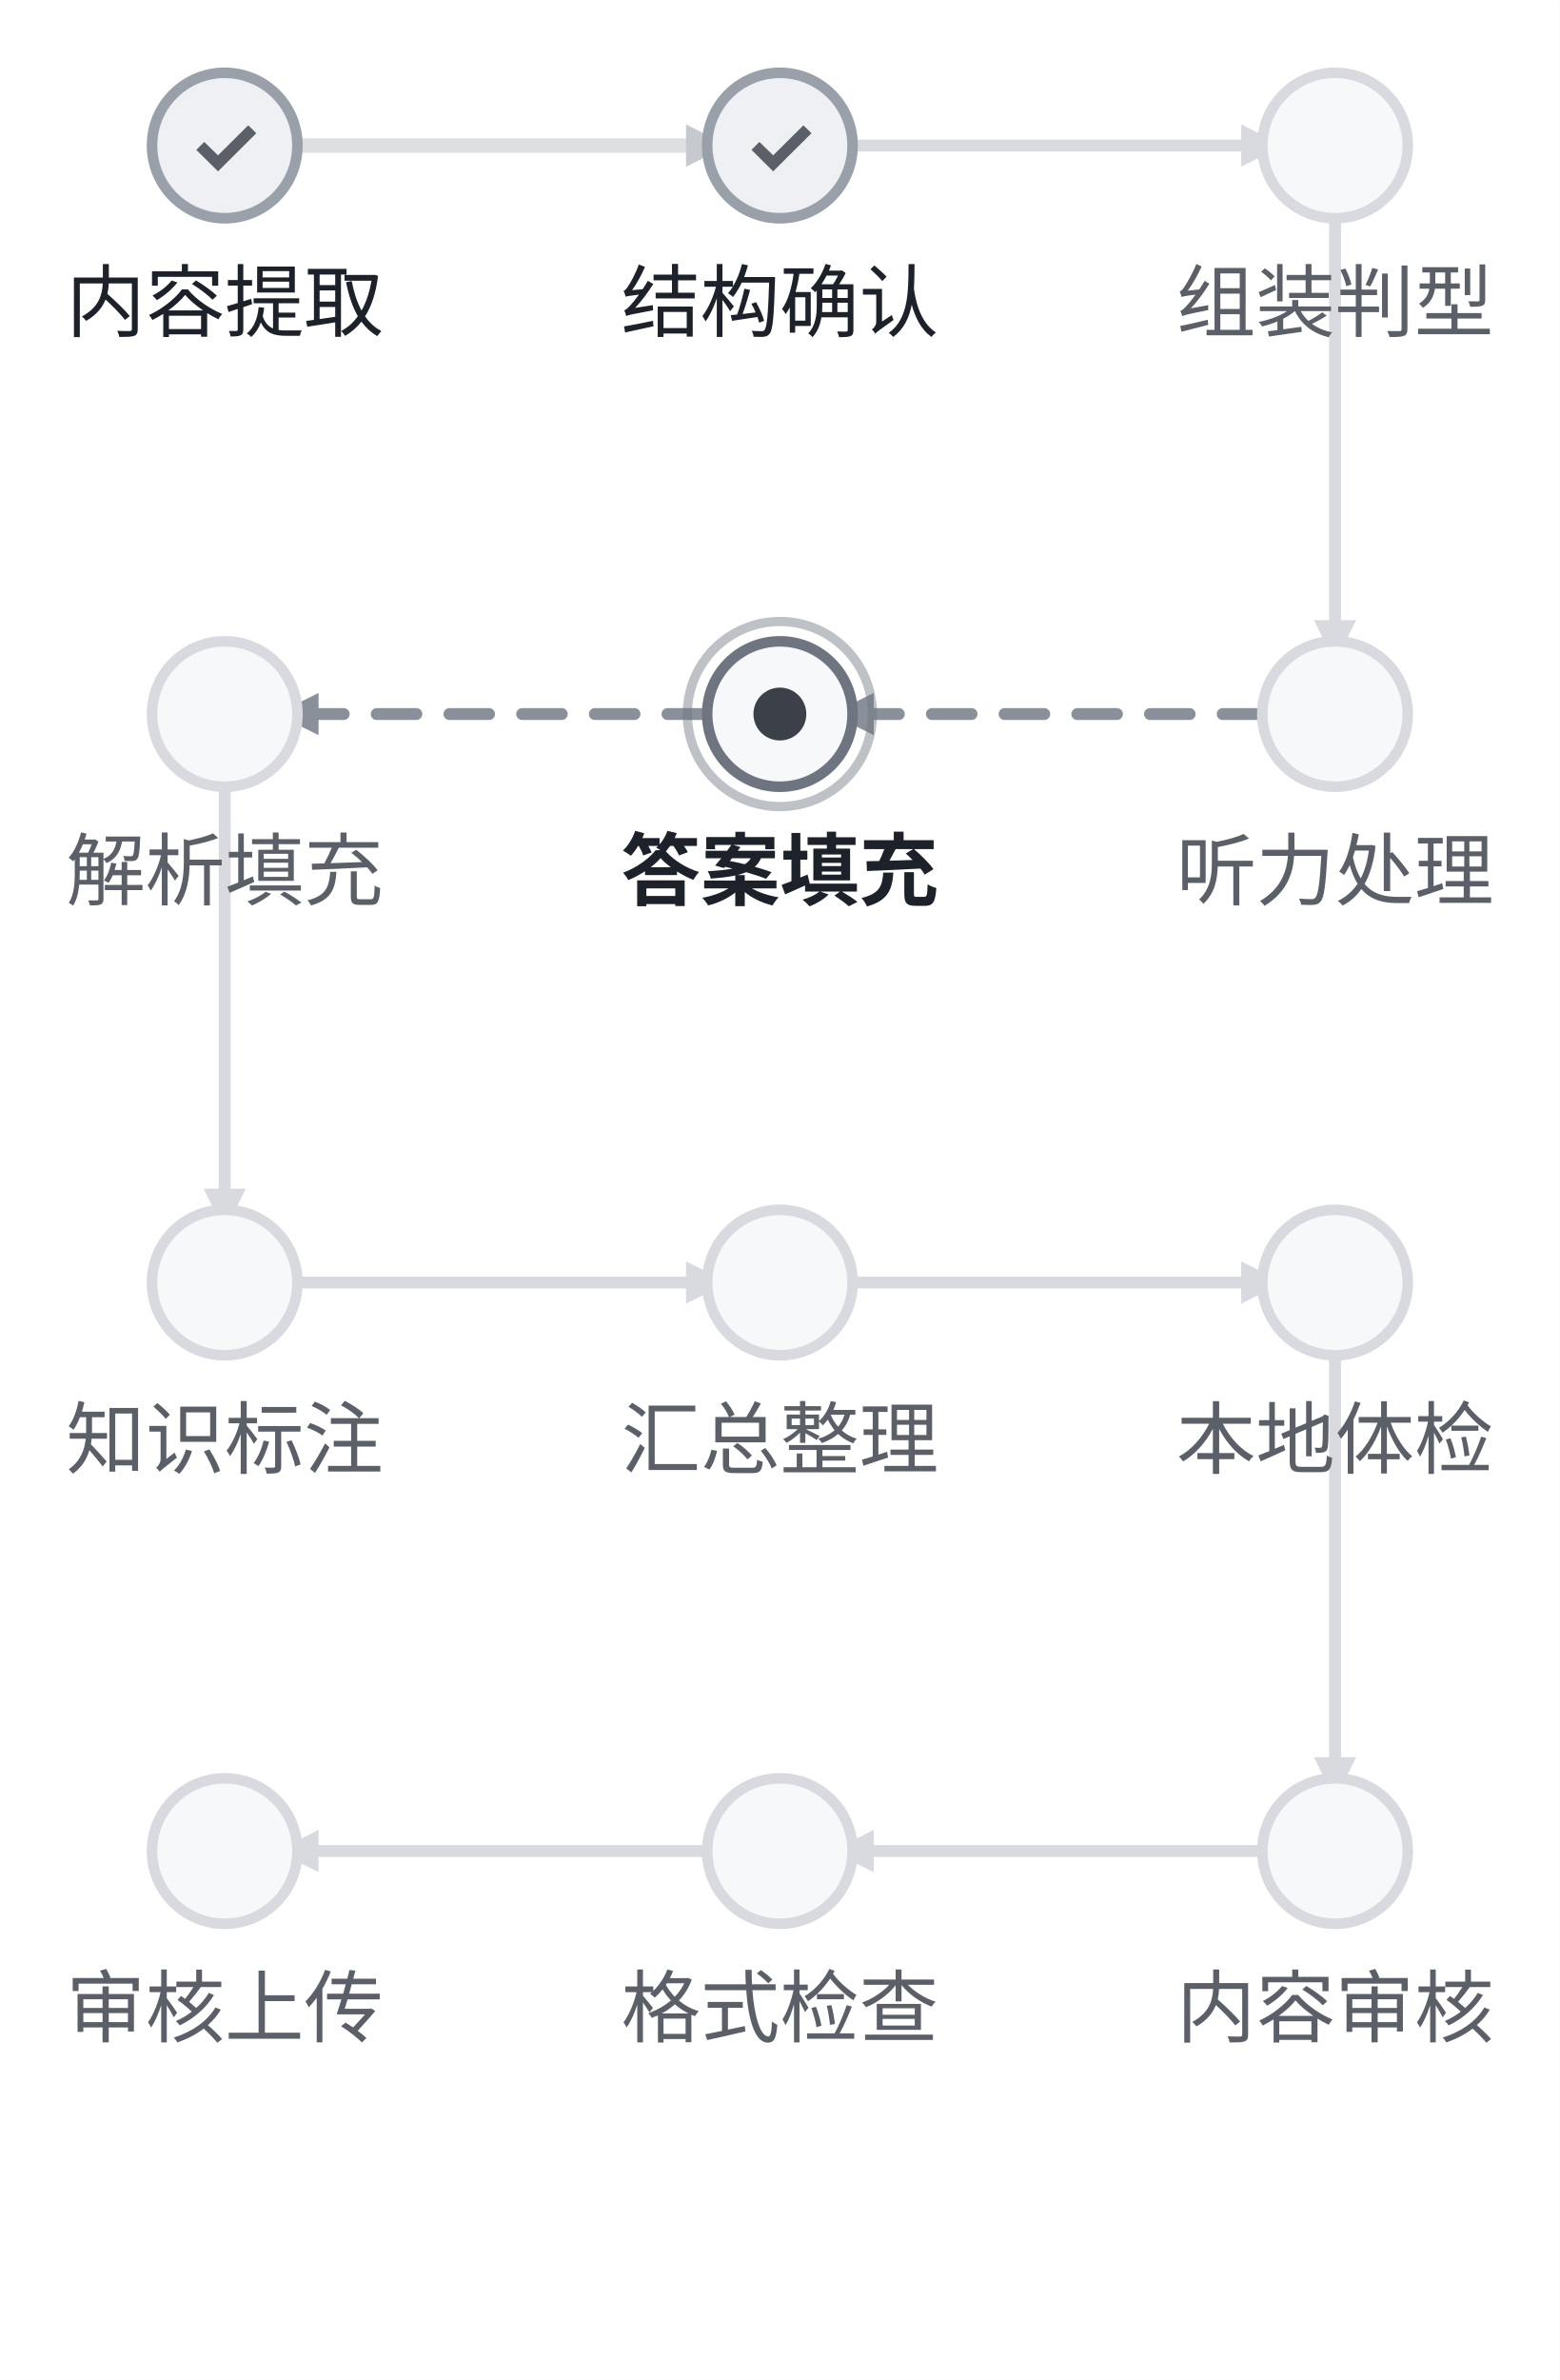
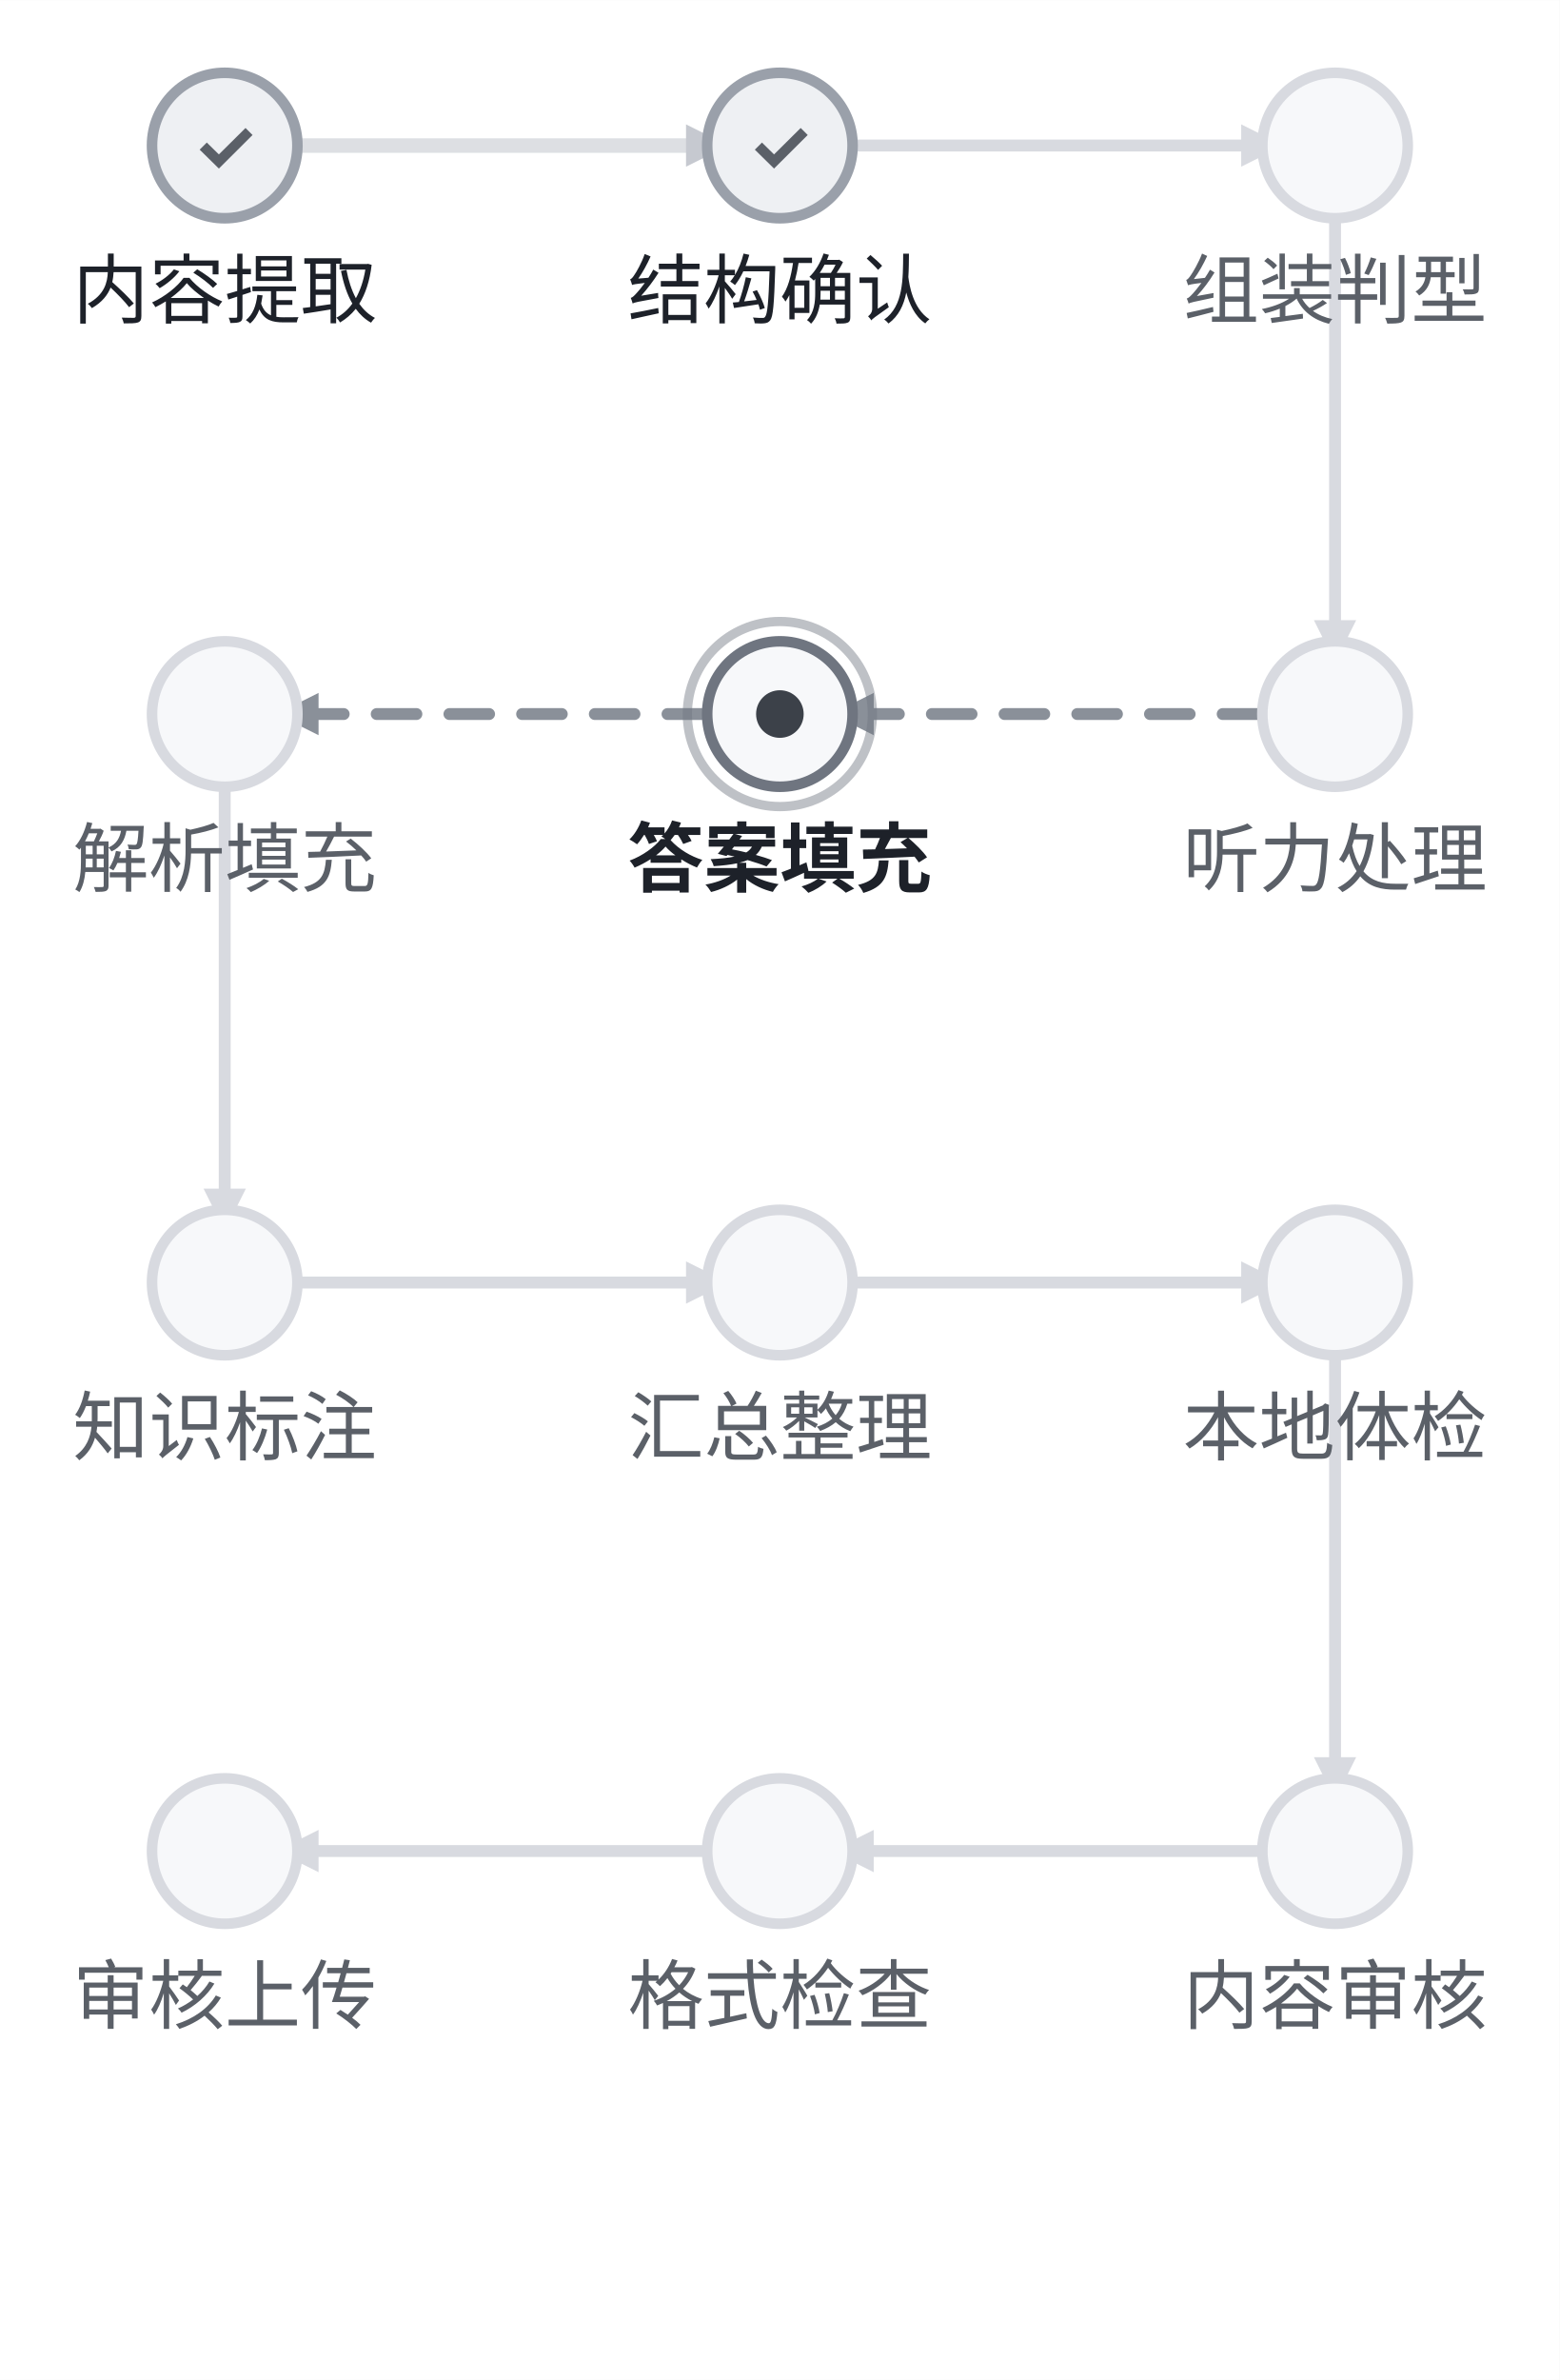
<svg xmlns="http://www.w3.org/2000/svg" width="900" height="1373" viewBox="0 0 236 360" font-family="-apple-system,'PingFang SC',sans-serif">
  <style>.wf-flow-live{stroke-dasharray:6 5}</style>
  <rect width="236" height="360" fill="#ffffff" />
  <path d="M45,22 L107,22" fill="none" stroke="#c6c9d0" stroke-width="2.2" stroke-opacity="0.6" stroke-linecap="round" stroke-linejoin="round" />
  <path d="M129,22 L191,22" fill="none" stroke="#d8dae0" stroke-width="1.8" stroke-opacity="1" stroke-linecap="round" stroke-linejoin="round" />
  <path d="M202,33 L202,59 L202,59 L202,97" fill="none" stroke="#d8dae0" stroke-width="1.8" stroke-opacity="1" stroke-linecap="round" stroke-linejoin="round" />
  <path d="M191,108 L129,108" fill="none" stroke="#8a9099" stroke-width="1.8" stroke-opacity="1" stroke-dasharray="6 5" stroke-linecap="round" stroke-linejoin="round" />
  <path d="M107,108 L45,108" fill="none" stroke="#8a9099" stroke-width="1.8" stroke-opacity="1" stroke-dasharray="6 5" stroke-linecap="round" stroke-linejoin="round" />
  <path d="M34,119 L34,145 L34,145 L34,183" fill="none" stroke="#d8dae0" stroke-width="1.8" stroke-opacity="1" stroke-linecap="round" stroke-linejoin="round" />
  <path d="M45,194 L107,194" fill="none" stroke="#d8dae0" stroke-width="1.8" stroke-opacity="1" stroke-linecap="round" stroke-linejoin="round" />
  <path d="M129,194 L191,194" fill="none" stroke="#d8dae0" stroke-width="1.8" stroke-opacity="1" stroke-linecap="round" stroke-linejoin="round" />
  <path d="M202,205 L202,231 L202,231 L202,269" fill="none" stroke="#d8dae0" stroke-width="1.8" stroke-opacity="1" stroke-linecap="round" stroke-linejoin="round" />
  <path d="M191,280 L129,280" fill="none" stroke="#d8dae0" stroke-width="1.8" stroke-opacity="1" stroke-linecap="round" stroke-linejoin="round" />
  <path d="M107,280 L45,280" fill="none" stroke="#d8dae0" stroke-width="1.8" stroke-opacity="1" stroke-linecap="round" stroke-linejoin="round" />
  <path d="M103.8,18.8 L110.2,22 L103.8,25.2" fill="#c6c9d0" stroke="none" />
  <path d="M187.8,18.8 L194.2,22 L187.8,25.2" fill="#d8dae0" stroke="none" />
  <path d="M198.8,93.8 L202,100.2 L205.2,93.8" fill="#d8dae0" stroke="none" />
  <path d="M132.2,104.8 L125.8,108 L132.2,111.2" fill="#8a9099" stroke="none" />
  <path d="M48.2,104.8 L41.8,108 L48.2,111.2" fill="#8a9099" stroke="none" />
  <path d="M30.8,179.8 L34,186.2 L37.2,179.8" fill="#d8dae0" stroke="none" />
  <path d="M103.8,190.8 L110.2,194 L103.8,197.2" fill="#d8dae0" stroke="none" />
  <path d="M187.8,190.8 L194.2,194 L187.8,197.2" fill="#d8dae0" stroke="none" />
  <path d="M198.8,265.8 L202,272.2 L205.2,265.8" fill="#d8dae0" stroke="none" />
  <path d="M132.2,276.8 L125.8,280 L132.2,283.2" fill="#d8dae0" stroke="none" />
  <path d="M48.2,276.8 L41.8,280 L48.2,283.2" fill="#d8dae0" stroke="none" />
  <g>
    <circle cx="34" cy="22" r="11" fill="#eef0f3" stroke="#9aa0aa" stroke-width="1.6" />
-     <text x="34" y="26.5" text-anchor="middle" font-size="12.5" font-weight="700" fill="#5b6068">✓</text>
-     <text x="34" y="50" text-anchor="middle" font-size="12" font-weight="500" fill="#1d2129">内容提取</text>
+     <text x="34" y="26" text-anchor="middle" font-size="11" font-weight="700" fill="#5b6068">✓</text>
+     <text x="34" y="48" text-anchor="middle" font-size="11.5" font-weight="500" fill="#1d2129">内容提取</text>
  </g>
  <g>
    <circle cx="118" cy="22" r="11" fill="#eef0f3" stroke="#9aa0aa" stroke-width="1.6" />
-     <text x="118" y="26.5" text-anchor="middle" font-size="12.5" font-weight="700" fill="#5b6068">✓</text>
-     <text x="118" y="50" text-anchor="middle" font-size="12" font-weight="500" fill="#1d2129">结构确认</text>
+     <text x="118" y="26" text-anchor="middle" font-size="11" font-weight="700" fill="#5b6068">✓</text>
+     <text x="118" y="48" text-anchor="middle" font-size="11.5" font-weight="500" fill="#1d2129">结构确认</text>
  </g>
  <g>
    <circle cx="202" cy="22" r="11" fill="#f7f8fa" stroke="#d8dae0" stroke-width="1.6" />
-     <text x="202" y="50" text-anchor="middle" font-size="12" font-weight="500" fill="#5b6068">组装判型</text>
+     <text x="202" y="48" text-anchor="middle" font-size="11.5" font-weight="500" fill="#5b6068">组装判型</text>
  </g>
  <g>
    <circle cx="202" cy="108" r="11" fill="#f7f8fa" stroke="#d8dae0" stroke-width="1.6" />
-     <text x="202" y="136" text-anchor="middle" font-size="12" font-weight="500" fill="#5b6068">听力处理</text>
+     <text x="202" y="134" text-anchor="middle" font-size="11.5" font-weight="500" fill="#5b6068">听力处理</text>
  </g>
  <g>
    <circle cx="118" cy="108" r="14" fill="none" stroke="#6f7580" stroke-width="1.4" opacity="0.45" />
    <circle cx="118" cy="108" r="11" fill="#f7f8fa" stroke="#6f7580" stroke-width="1.6" />
-     <circle cx="118" cy="108" r="4" fill="#3c4149" />
-     <text x="118" y="136" text-anchor="middle" font-size="12" font-weight="700" fill="#1d2129">答案填充</text>
+     <circle cx="118" cy="108" r="3.6" fill="#3c4149" />
+     <text x="118" y="134" text-anchor="middle" font-size="11.5" font-weight="700" fill="#1d2129">答案填充</text>
  </g>
  <g>
    <circle cx="34" cy="108" r="11" fill="#f7f8fa" stroke="#d8dae0" stroke-width="1.6" />
-     <text x="34" y="136" text-anchor="middle" font-size="12" font-weight="500" fill="#5b6068">解析填充</text>
+     <text x="34" y="134" text-anchor="middle" font-size="11.5" font-weight="500" fill="#5b6068">解析填充</text>
  </g>
  <g>
    <circle cx="34" cy="194" r="11" fill="#f7f8fa" stroke="#d8dae0" stroke-width="1.6" />
-     <text x="34" y="222" text-anchor="middle" font-size="12" font-weight="500" fill="#5b6068">知识标注</text>
+     <text x="34" y="220" text-anchor="middle" font-size="11.5" font-weight="500" fill="#5b6068">知识标注</text>
  </g>
  <g>
    <circle cx="118" cy="194" r="11" fill="#f7f8fa" stroke="#d8dae0" stroke-width="1.6" />
-     <text x="118" y="222" text-anchor="middle" font-size="12" font-weight="500" fill="#5b6068">汇总整理</text>
+     <text x="118" y="220" text-anchor="middle" font-size="11.5" font-weight="500" fill="#5b6068">汇总整理</text>
  </g>
  <g>
    <circle cx="202" cy="194" r="11" fill="#f7f8fa" stroke="#d8dae0" stroke-width="1.6" />
-     <text x="202" y="222" text-anchor="middle" font-size="12" font-weight="500" fill="#5b6068">本地体检</text>
+     <text x="202" y="220" text-anchor="middle" font-size="11.5" font-weight="500" fill="#5b6068">本地体检</text>
  </g>
  <g>
    <circle cx="202" cy="280" r="11" fill="#f7f8fa" stroke="#d8dae0" stroke-width="1.6" />
-     <text x="202" y="308" text-anchor="middle" font-size="12" font-weight="500" fill="#5b6068">内容审核</text>
+     <text x="202" y="306" text-anchor="middle" font-size="11.5" font-weight="500" fill="#5b6068">内容审核</text>
  </g>
  <g>
    <circle cx="118" cy="280" r="11" fill="#f7f8fa" stroke="#d8dae0" stroke-width="1.6" />
-     <text x="118" y="308" text-anchor="middle" font-size="12" font-weight="500" fill="#5b6068">格式检查</text>
+     <text x="118" y="306" text-anchor="middle" font-size="11.5" font-weight="500" fill="#5b6068">格式检查</text>
  </g>
  <g>
    <circle cx="34" cy="280" r="11" fill="#f7f8fa" stroke="#d8dae0" stroke-width="1.6" />
-     <text x="34" y="308" text-anchor="middle" font-size="12" font-weight="500" fill="#5b6068">审核上传</text>
+     <text x="34" y="306" text-anchor="middle" font-size="11.5" font-weight="500" fill="#5b6068">审核上传</text>
  </g>
</svg>
